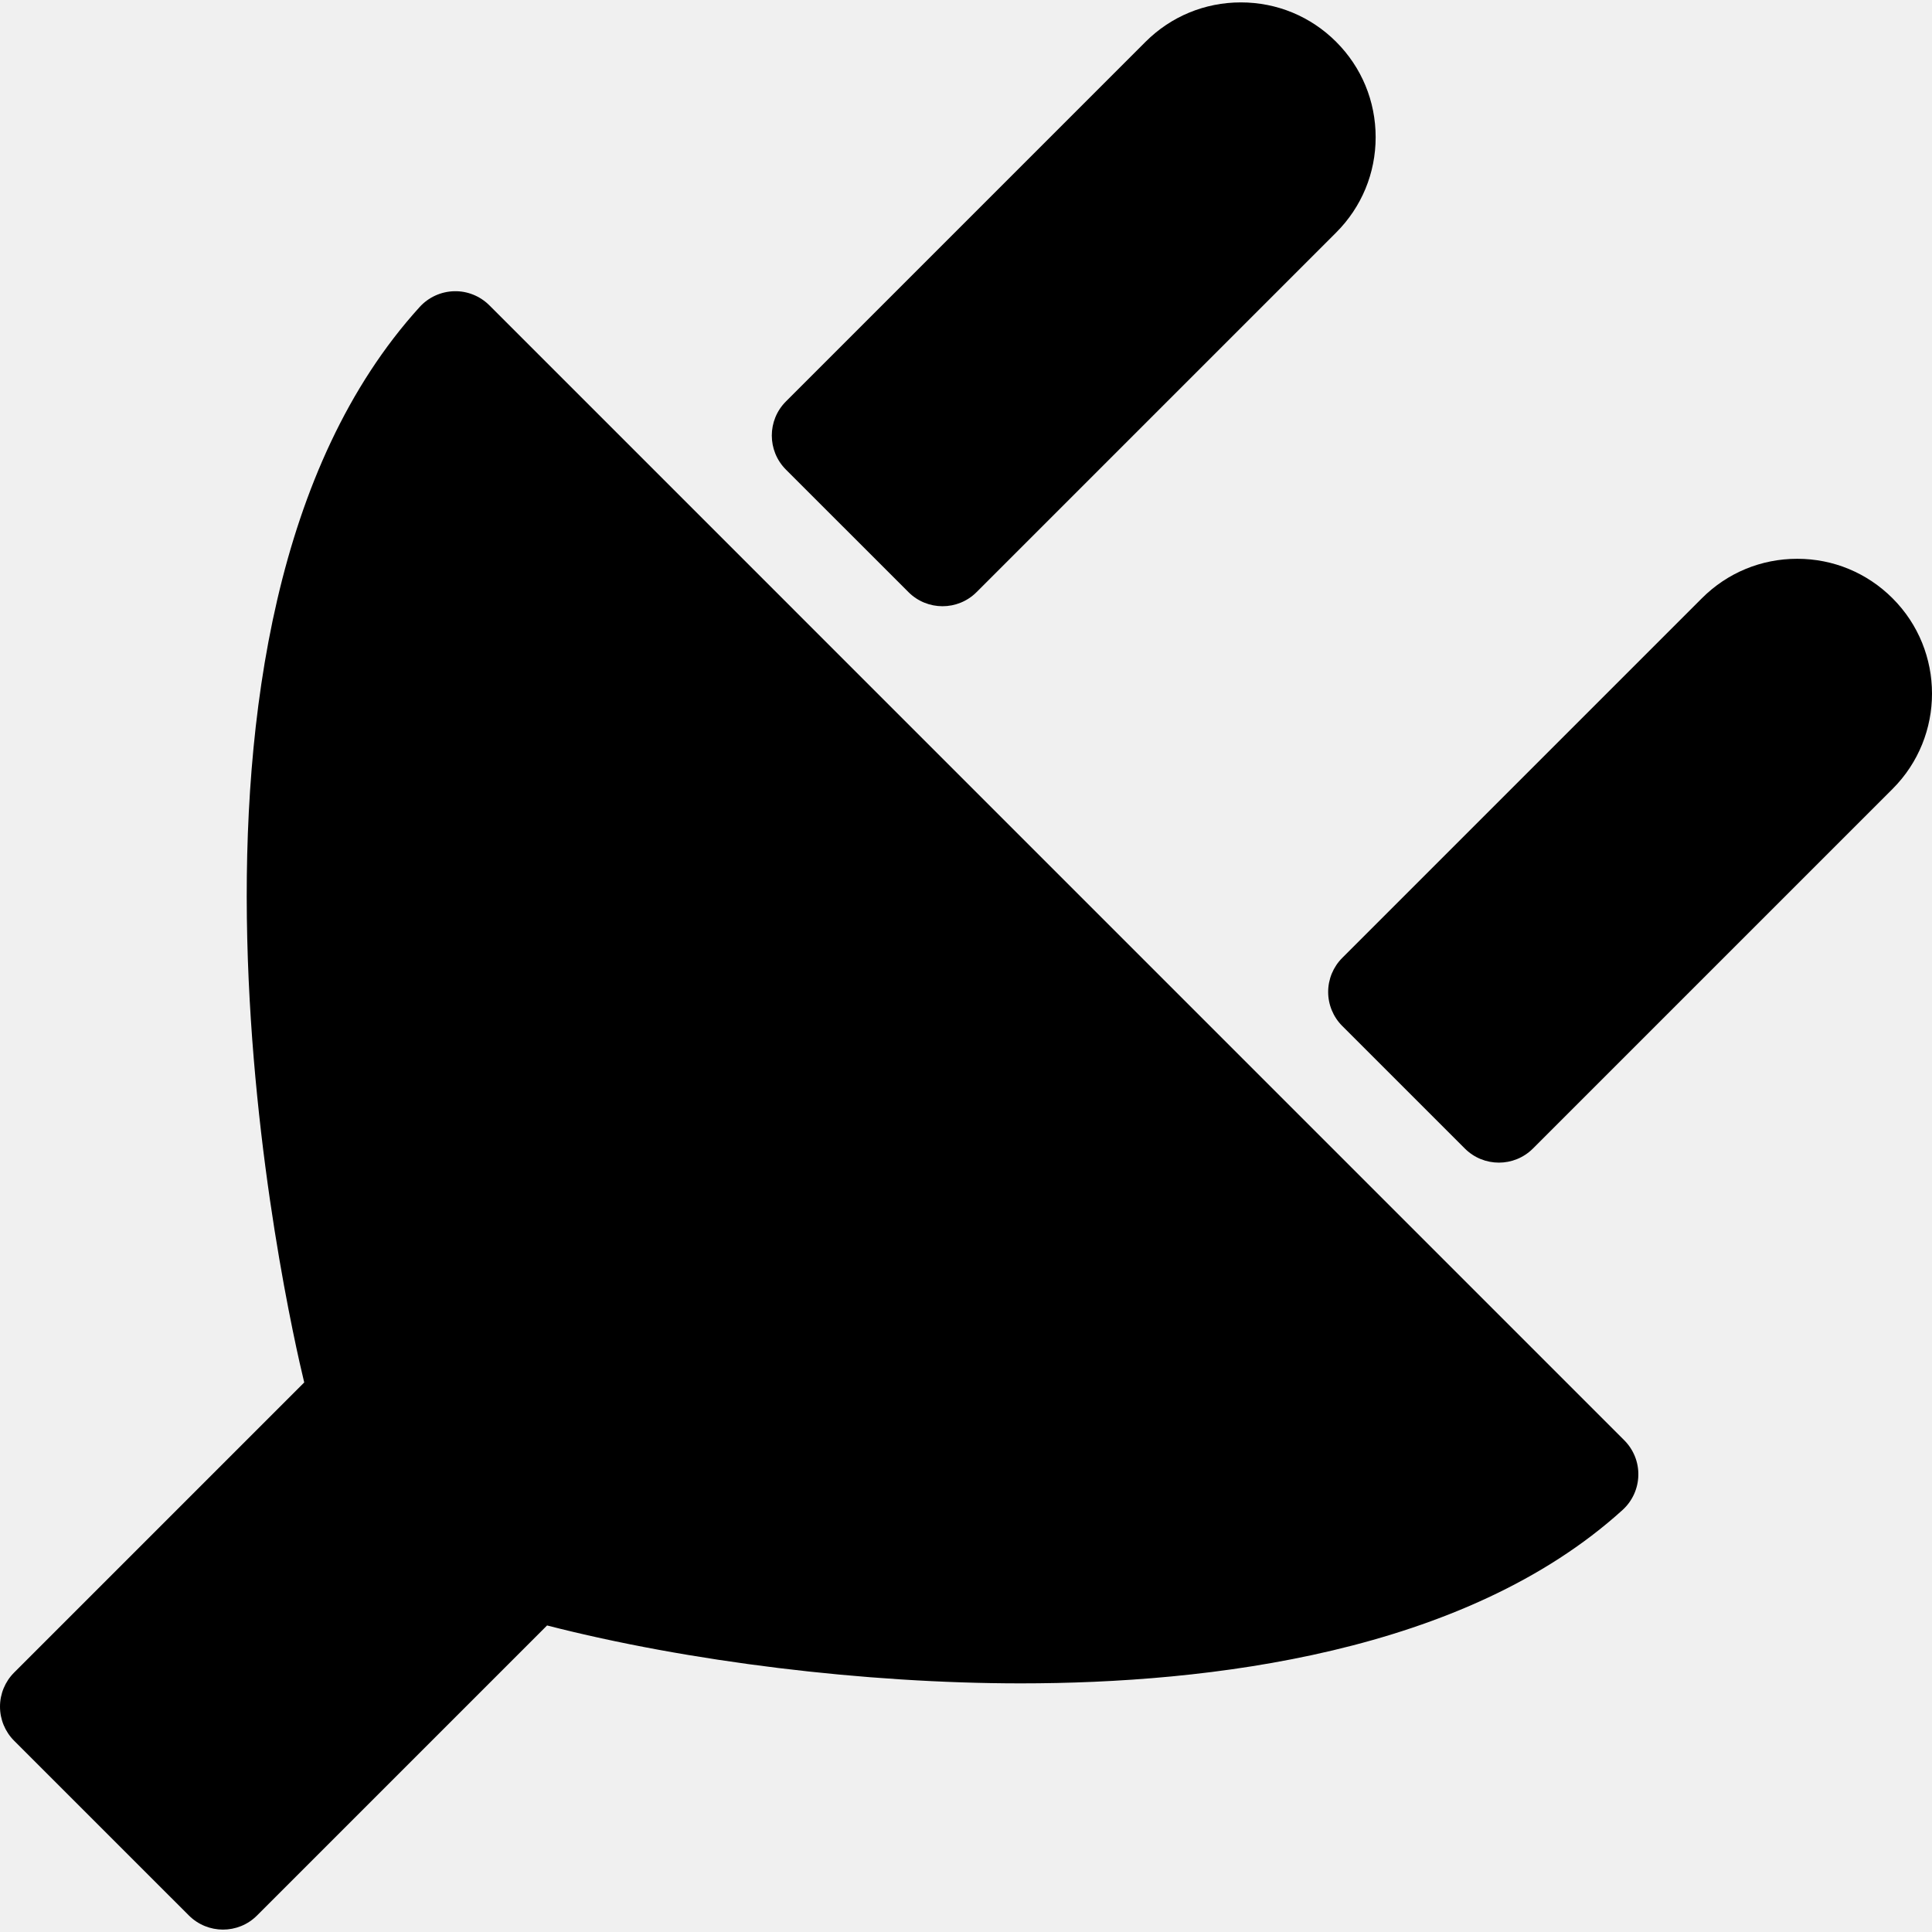
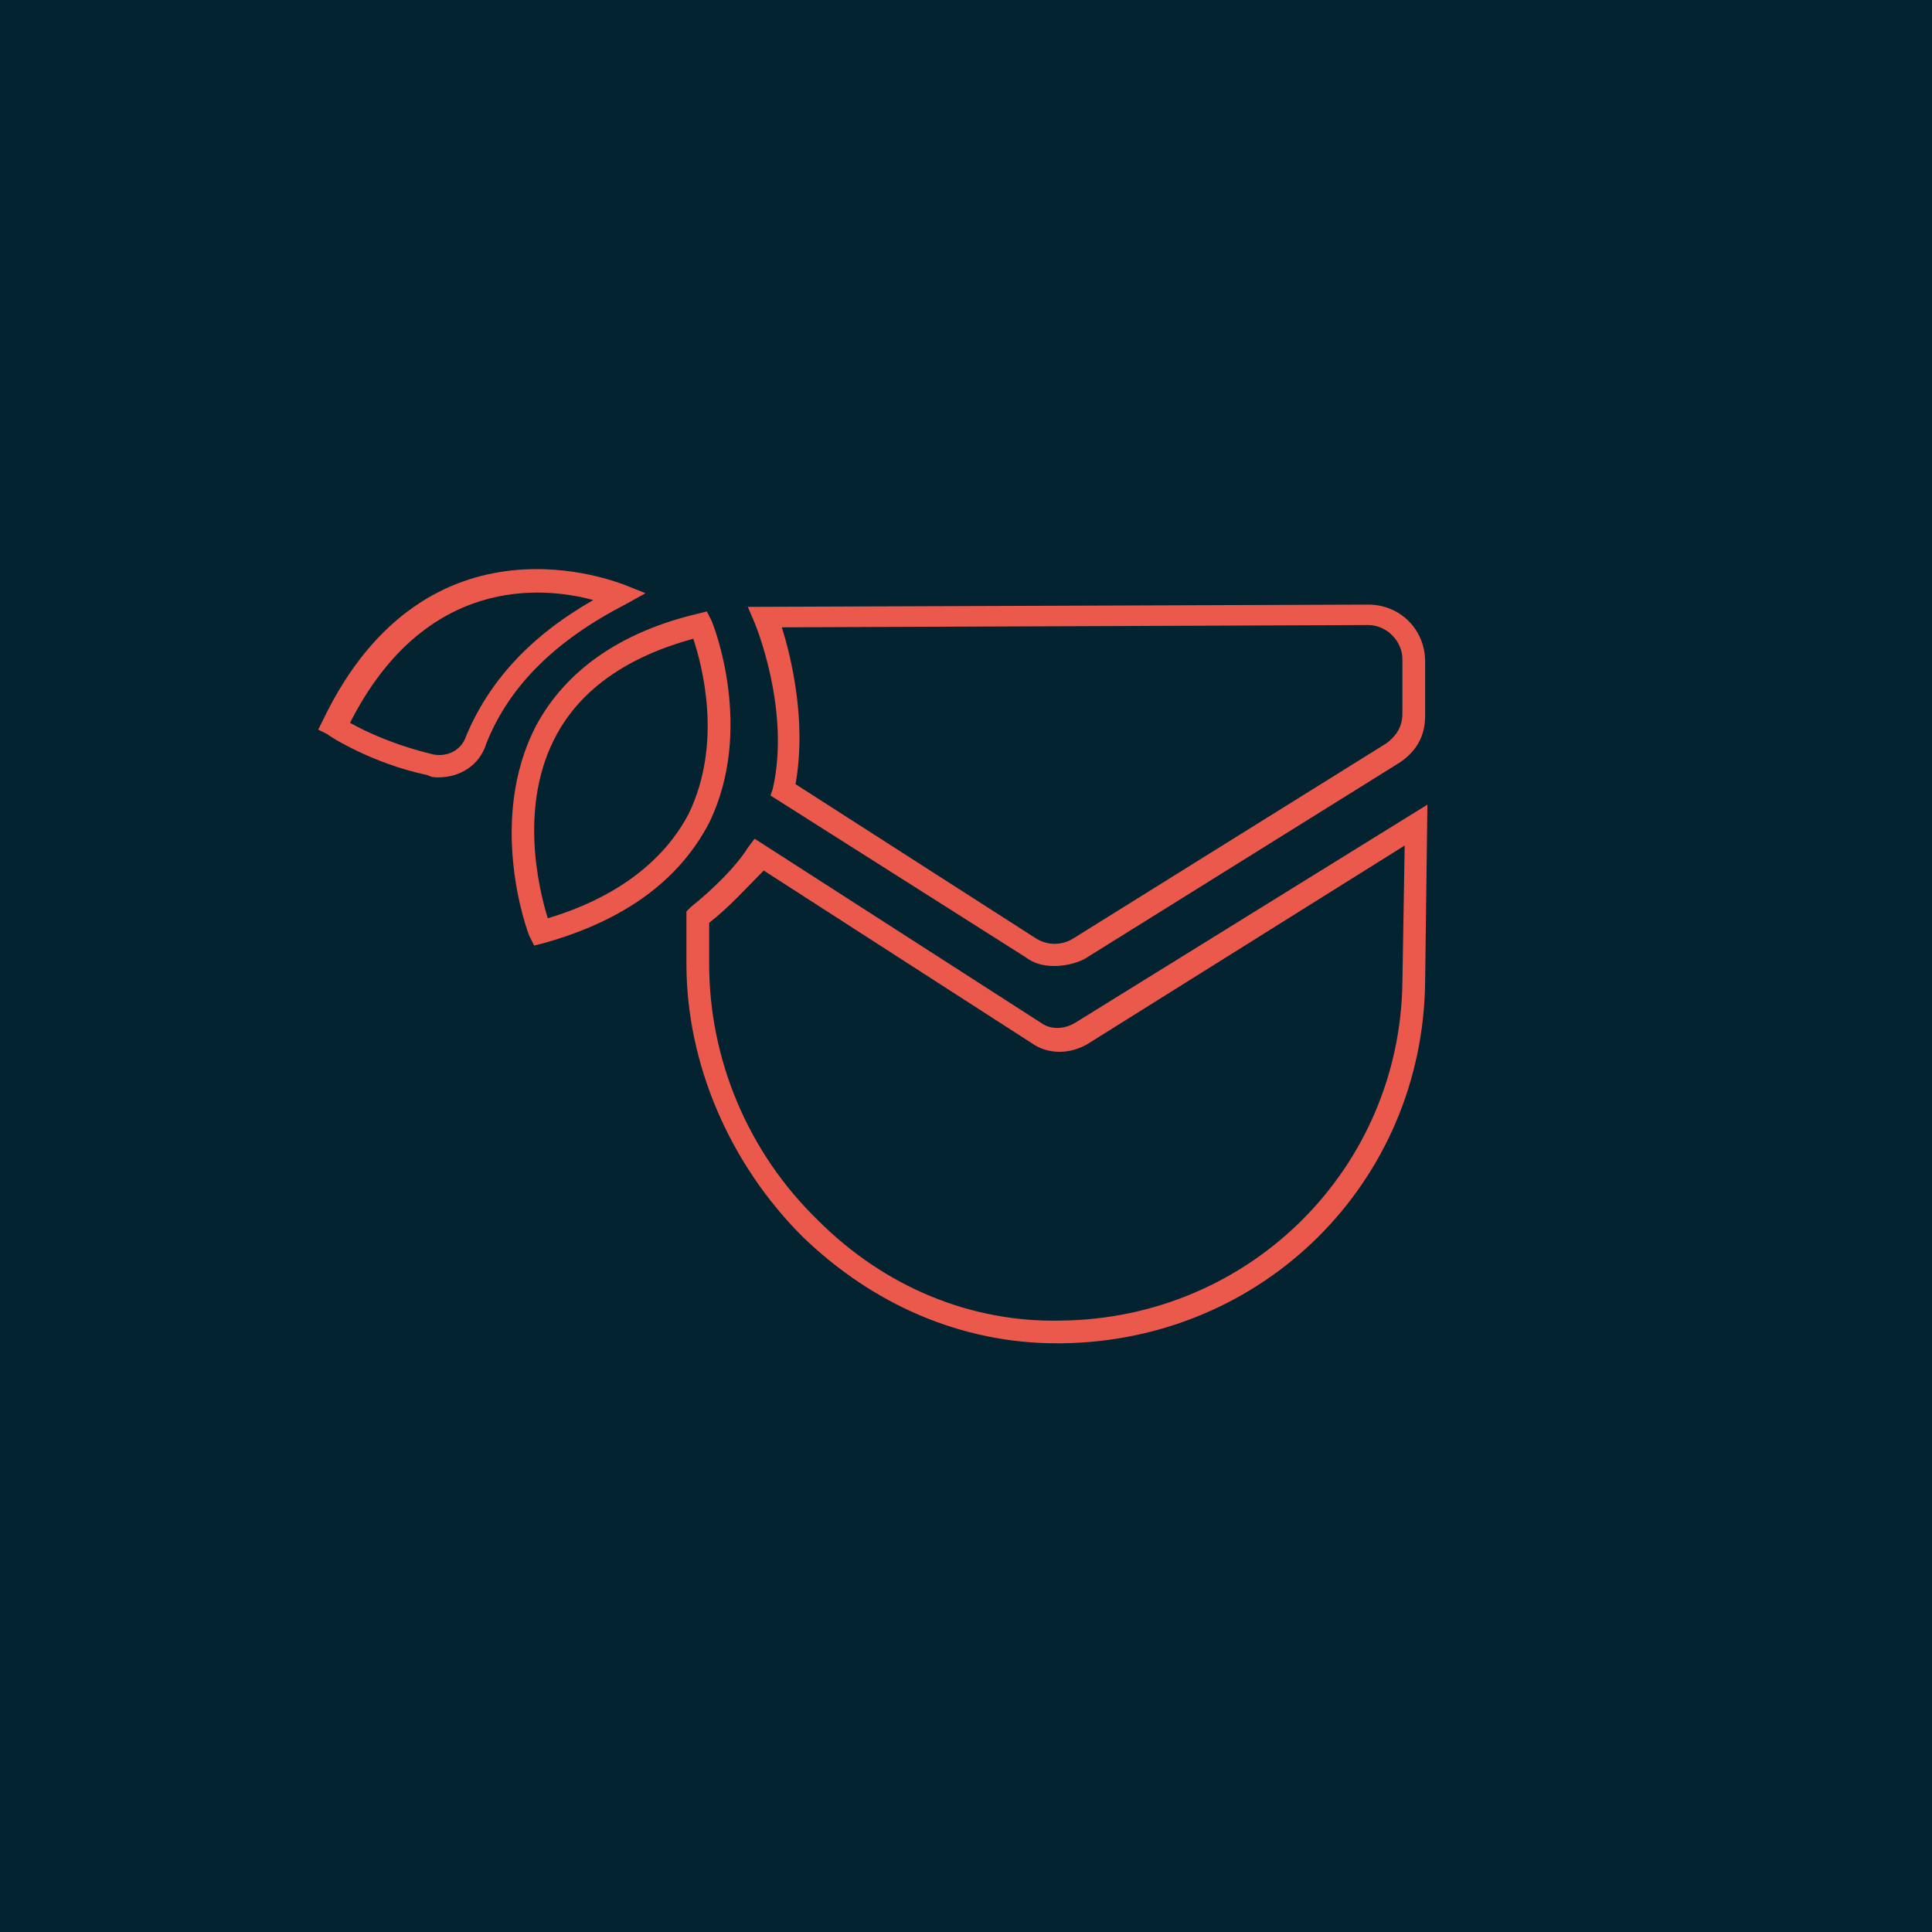
- <svg xmlns="http://www.w3.org/2000/svg" version="1.1" id="Capa_1" x="0px" y="0px" width="99.012px" height="99.012px" viewBox="0 0 99.012 99.012" style="enable-background:new 0 0 99.012 99.012;" xml:space="preserve">
-   <g>
+ <svg xmlns="http://www.w3.org/2000/svg" version="1.1" x="0px" y="0px" viewBox="0 0 85 85" style="enable-background:new 0 0 85 85;" xml:space="preserve">
+   <style type="text/css">
+ 	.st0{fill:none;stroke:#02232F;stroke-width:2.7;stroke-linecap:round;stroke-linejoin:round;stroke-miterlimit:10;}
+ 	.st1{fill:none;stroke:#02232F;stroke-width:1.89;stroke-linecap:round;stroke-linejoin:round;stroke-miterlimit:10;}
+ 	.st2{fill:none;stroke:#02232F;stroke-width:1.89;stroke-linejoin:round;stroke-miterlimit:10;stroke-dasharray:2.7,2.7;}
+ 	.st3{fill:none;stroke:#02232F;stroke-width:1.89;stroke-linejoin:round;}
+ 	.st4{fill:none;stroke:#02232F;stroke-width:1.89;stroke-linejoin:round;stroke-dasharray:2.546,2.546;}
+ 	.st5{fill:none;stroke:#02232F;stroke-width:1.903;stroke-linejoin:round;}
+ 	.st6{fill:none;stroke:#02232F;stroke-width:1.903;stroke-linejoin:round;stroke-dasharray:2.717,2.717;}
+ 	.st7{fill:none;stroke:#02232F;stroke-width:1.903;stroke-linejoin:round;stroke-dasharray:2.716,2.716;}
+ 	.st8{fill:none;stroke:#02232F;stroke-width:2.719;stroke-linecap:round;stroke-linejoin:round;stroke-miterlimit:10;}
+ 	.st9{fill:none;stroke:#02232F;stroke-width:1.903;stroke-linecap:round;stroke-linejoin:round;stroke-miterlimit:10;}
+ 	.st10{fill:none;stroke:#02232F;stroke-width:1.903;stroke-linejoin:round;stroke-dasharray:2.563,2.563;}
+ 	.st11{fill:none;stroke:#02232F;stroke-width:2.707;stroke-linecap:round;stroke-linejoin:round;stroke-miterlimit:10;}
+ 	.st12{fill:none;stroke:#02232F;stroke-width:1.895;stroke-linecap:round;stroke-linejoin:round;stroke-miterlimit:10;}
+ 	.st13{fill:none;stroke:#02232F;stroke-width:2.693;stroke-linecap:round;stroke-linejoin:round;stroke-miterlimit:10;}
+ 	.st14{fill:#02232F;}
+ 	.st15{fill:none;stroke:#02232F;stroke-width:1.885;stroke-linecap:round;stroke-linejoin:round;stroke-miterlimit:10;}
+ 	.st16{fill:none;stroke:#02232F;stroke-width:2.708;stroke-linecap:round;stroke-linejoin:round;stroke-miterlimit:10;}
+ 	.st17{fill:none;stroke:#02232F;stroke-width:2.031;stroke-linecap:round;stroke-linejoin:round;stroke-miterlimit:10;}
+ 	.st18{fill:none;stroke:#02232F;stroke-width:1.896;stroke-linejoin:round;}
+ 	.st19{fill:none;stroke:#02232F;stroke-width:1.896;stroke-linejoin:round;stroke-dasharray:2.639,2.639;}
+ 	.st20{fill:none;stroke:#02232F;stroke-width:1.896;stroke-linecap:round;stroke-linejoin:round;stroke-miterlimit:10;}
+ 	.st21{fill:none;stroke:#02232F;stroke-width:1.896;stroke-linejoin:round;stroke-dasharray:2.823,2.823;}
+ 	.st22{fill:none;stroke:#02232F;stroke-width:1.354;stroke-linecap:round;stroke-linejoin:round;stroke-miterlimit:10;}
+ 	.st23{fill:none;stroke:#02232F;stroke-width:1.881;stroke-linecap:round;stroke-linejoin:round;stroke-miterlimit:10;}
+ 	.st24{fill:none;stroke:#02232F;stroke-width:1.316;stroke-linecap:round;stroke-linejoin:round;stroke-miterlimit:10;}
+ 	.st25{fill:none;stroke:#02232F;stroke-width:1.316;stroke-linejoin:round;}
+ 	.st26{fill:none;stroke:#02232F;stroke-width:1.316;stroke-linejoin:round;stroke-dasharray:1.257,1.257;}
+ 	.st27{fill:none;stroke:#02232F;stroke-width:1.316;stroke-linejoin:round;stroke-dasharray:1.51,1.51;}
+ 	.st28{fill:none;stroke:#02232F;stroke-width:1.316;stroke-linejoin:round;stroke-dasharray:1.408,1.408;}
+ 	.st29{fill:none;stroke:#02232F;stroke-width:2.678;stroke-linecap:round;stroke-linejoin:round;stroke-miterlimit:10;}
+ 	.st30{fill:none;stroke:#02232F;stroke-width:1.875;stroke-linecap:round;stroke-linejoin:round;stroke-miterlimit:10;}
+ 	.st31{fill:none;stroke:#02232F;stroke-width:1.913;stroke-linecap:round;stroke-linejoin:round;stroke-miterlimit:10;}
+ 	.st32{fill:none;stroke:#02232F;stroke-width:2.733;stroke-linecap:round;stroke-linejoin:round;stroke-miterlimit:10;}
+ 	.st33{fill:none;stroke:#02232F;stroke-width:1.901;stroke-linejoin:round;}
+ 	.st34{fill:none;stroke:#02232F;stroke-width:1.901;stroke-linejoin:round;stroke-dasharray:2.78,2.78;}
+ 	.st35{fill:none;stroke:#02232F;stroke-width:1.901;stroke-linejoin:round;stroke-dasharray:2.779,2.779;}
+ 	.st36{fill:none;stroke:#02232F;stroke-width:2.715;stroke-linecap:round;stroke-linejoin:round;stroke-miterlimit:10;}
+ 	.st37{fill:none;stroke:#02232F;stroke-width:1.901;stroke-linecap:round;stroke-linejoin:round;stroke-miterlimit:10;}
+ 	.st38{fill:none;stroke:#02232F;stroke-width:1.938;stroke-linecap:round;stroke-linejoin:round;stroke-miterlimit:10;}
+ 	.st39{fill:none;stroke:#02232F;stroke-width:1.875;stroke-linejoin:round;}
+ 	.st40{fill:none;stroke:#02232F;stroke-width:1.875;stroke-linejoin:round;stroke-dasharray:2.864,2.864;}
+ 	.st41{fill:none;stroke:#02232F;stroke-width:1.875;stroke-linejoin:round;stroke-dasharray:2.84,2.84;}
+ 	.st42{fill:none;stroke:#02232F;stroke-width:1.339;stroke-linecap:round;stroke-linejoin:round;stroke-miterlimit:10;}
+ 	.st43{fill:none;stroke:#02232F;stroke-width:2.724;stroke-linecap:round;stroke-linejoin:round;stroke-miterlimit:10;}
+ 	.st44{fill:none;stroke:#02232F;stroke-width:1.907;stroke-linejoin:round;stroke-miterlimit:10;stroke-dasharray:2.724,2.724;}
+ 	.st45{fill:none;stroke:#02232F;stroke-width:1.907;stroke-linecap:round;stroke-linejoin:round;stroke-miterlimit:10;}
+ 	.st46{fill:none;stroke:#02232F;stroke-width:2.705;stroke-linecap:round;stroke-linejoin:round;stroke-miterlimit:10;}
+ 	.st47{fill:none;stroke:#02232F;stroke-width:1.894;stroke-linecap:round;stroke-linejoin:round;stroke-miterlimit:10;}
+ 	.st48{fill:none;stroke:#02232F;stroke-width:1.894;stroke-linejoin:round;}
+ 	.st49{fill:none;stroke:#02232F;stroke-width:1.894;stroke-linejoin:round;stroke-dasharray:2.565,2.565;}
+ 	.st50{fill:none;stroke:#02232F;stroke-width:1.894;stroke-linejoin:round;stroke-dasharray:2.94,2.94;}
+ 	.st51{fill:none;stroke:#02232F;stroke-width:1.353;stroke-linecap:round;stroke-linejoin:round;stroke-miterlimit:10;}
+ 	.st52{fill:none;stroke:#02232F;stroke-width:2.7;stroke-linecap:round;stroke-linejoin:round;stroke-miterlimit:10;}
+ 	.st53{fill:none;stroke:#02232F;stroke-width:1.89;stroke-linecap:round;stroke-linejoin:round;stroke-miterlimit:10;}
+ 	.st54{fill:none;stroke:#02232F;stroke-width:1.89;stroke-linejoin:round;stroke-miterlimit:10;stroke-dasharray:2.7,2.7;}
+ 	.st55{fill:none;stroke:#02232F;stroke-width:1.885;stroke-linejoin:round;}
+ 	.st56{fill:none;stroke:#02232F;stroke-width:1.885;stroke-linejoin:round;stroke-dasharray:2.619,2.619;}
+ 	.st57{fill:none;stroke:#02232F;stroke-width:1.885;stroke-linejoin:round;stroke-dasharray:2.672,2.672;}
+ 	.st58{fill:none;stroke:#02232F;stroke-width:1.885;stroke-linejoin:round;stroke-dasharray:2.614,2.614;}
+ 	.st59{fill:none;stroke:#02232F;stroke-width:1.885;stroke-linejoin:round;stroke-dasharray:2.636,2.636;}
+ 	.st60{fill:none;stroke:#02232F;stroke-width:1.875;stroke-linejoin:round;stroke-miterlimit:10;stroke-dasharray:2.678,2.678;}
+ 	.st61{fill:none;stroke:#231F20;stroke-width:1.899;stroke-linejoin:round;stroke-miterlimit:10;}
+ 	.st62{fill:none;stroke:#02232F;stroke-width:1.903;stroke-linejoin:round;stroke-dasharray:2.811,2.811;}
+ 	.st63{fill:none;stroke:#02232F;stroke-width:1.903;stroke-linejoin:round;stroke-dasharray:2.897,2.897;}
+ 	.st64{fill:none;stroke:#02232F;stroke-width:1.903;stroke-linejoin:round;stroke-miterlimit:10;stroke-dasharray:2.719,2.719;}
+ 	.st65{fill:none;stroke:#02232F;stroke-width:1.895;stroke-linejoin:round;}
+ 	.st66{fill:none;stroke:#02232F;stroke-width:1.895;stroke-linejoin:round;stroke-dasharray:2.863,2.863;}
+ 	.st67{fill:none;stroke:#02232F;stroke-width:1.895;stroke-linejoin:round;stroke-dasharray:2.358,2.358;}
+ 	.st68{fill:none;stroke:#02232F;stroke-width:1.895;stroke-linejoin:round;stroke-dasharray:2.836,2.836;}
+ 	.st69{fill:none;stroke:#02232F;stroke-width:1.895;stroke-linejoin:round;stroke-dasharray:2.942,2.942;}
+ 	.st70{fill:none;stroke:#02232F;stroke-width:1.895;stroke-linejoin:round;stroke-dasharray:2.723,2.723;}
+ 	.st71{fill:none;stroke:#02232F;stroke-width:1.895;stroke-linejoin:round;stroke-dasharray:2.148,2.148;}
+ 	.st72{fill:none;stroke:#02232F;stroke-width:1.913;stroke-linejoin:round;stroke-miterlimit:10;stroke-dasharray:2.733,2.733;}
+ 	.st73{fill:none;stroke:#02232F;stroke-width:1.367;stroke-linecap:round;stroke-linejoin:round;stroke-miterlimit:10;}
+ 	.st74{fill:none;stroke:#02232F;stroke-width:1.907;stroke-linejoin:round;}
+ 	.st75{fill:none;stroke:#02232F;stroke-width:1.907;stroke-linejoin:round;stroke-dasharray:3.412,3.412;}
+ 	.st76{fill:none;stroke:#02232F;stroke-width:1.907;stroke-linejoin:round;stroke-dasharray:2.648,2.648;}
+ 	.st77{fill:none;stroke:#02232F;stroke-width:1.907;stroke-linejoin:round;stroke-dasharray:2.629,2.629;}
+ 	.st78{fill:none;stroke:#02232F;stroke-width:1.907;stroke-linejoin:round;stroke-dasharray:2.325,2.325;}
+ 	.st79{display:none;opacity:0.24;fill:none;stroke:#231F20;stroke-miterlimit:10;}
+ 	.st80{fill:none;stroke:#02232F;stroke-linecap:round;stroke-linejoin:round;stroke-miterlimit:10;}
+ 	.st81{fill:none;stroke:#FFFFFF;stroke-miterlimit:10;}
+ 	.st82{fill:none;stroke:#EB594D;stroke-miterlimit:10;}
+ 	.st83{fill:#EB594D;}
+ 	.st84{fill:none;stroke:#02232F;stroke-miterlimit:10;}
+ </style>
+   <g id="Warstwa_1">
+ </g>
+   <g id="piktogram">
+ </g>
+   <g id="Warstwa_3">
+     <rect x="0" class="st14" width="85" height="85" />
    <g>
-       <path d="M25.08,15.648c-0.478-0.478-1.135-0.742-1.805-0.723c-0.675,0.017-1.314,0.309-1.768,0.808    c-14.829,16.325-6.762,51.623-5.916,55.115L0.723,85.717C0.26,86.18,0,86.808,0,87.463c0,0.654,0.26,1.283,0.723,1.746    l8.958,8.957c0.482,0.48,1.114,0.723,1.746,0.723c0.631,0,1.264-0.24,1.745-0.723l14.865-14.864    c7.237,1.859,16.289,2.968,24.28,2.968c9.599,0,22.739-1.543,30.836-8.886c0.5-0.454,0.793-1.093,0.809-1.769    c0.018-0.676-0.245-1.328-0.723-1.805L25.08,15.648z" />
-       <path d="M46.557,30.345c0.482,0.482,1.114,0.723,1.746,0.723c0.632,0,1.264-0.241,1.746-0.724l18.428-18.428    c1.305-1.305,2.023-3.04,2.023-4.885c0-1.846-0.719-3.582-2.023-4.886c-1.305-1.305-3.039-2.022-4.885-2.022    c-1.845,0-3.581,0.718-4.887,2.022L40.277,20.574c-0.964,0.964-0.964,2.527,0,3.492L46.557,30.345z" />
-       <path d="M96.99,30.661c-1.305-1.305-3.039-2.024-4.885-2.024c-1.847,0-3.582,0.718-4.886,2.023L68.79,49.089    c-0.464,0.463-0.724,1.091-0.724,1.746s0.26,1.282,0.724,1.746l6.28,6.278c0.481,0.482,1.113,0.724,1.746,0.724    c0.631,0,1.264-0.241,1.746-0.724l18.43-18.429C99.686,37.735,99.686,33.353,96.99,30.661z" />
+       <g>
+         <path class="st83" d="M23.5,41.6l-0.2-0.4c-0.1-0.2-1.9-5.1,0.3-9.3c1.3-2.4,3.7-4.1,7.1-4.9l0.4-0.1l0.2,0.4     c0.1,0.2,1.9,4.8-0.1,8.9c-1.3,2.5-3.7,4.3-7.3,5.3L23.5,41.6z M30.5,28.1c-2.9,0.8-4.9,2.2-6,4.2c-1.7,3.1-0.8,6.8-0.4,8.1     c3-0.9,5.1-2.5,6.2-4.6C31.8,32.7,30.9,29.3,30.5,28.1z" />
+       </g>
+       <g>
+         <path class="st83" d="M19.3,34.2c-0.2,0-0.3,0-0.5-0.1c-2.4-0.5-4.3-1.7-4.4-1.8l-0.4-0.2l0.2-0.4c4.6-9.6,13.1-6,13.2-6l1,0.4     l-0.9,0.5c-3.1,1.6-5.1,3.6-6.1,6.1C21.1,33.7,20.2,34.2,19.3,34.2z M15.4,31.8c0.7,0.4,2,1,3.7,1.4c0.6,0.1,1.2-0.2,1.4-0.8     c1-2.4,2.8-4.4,5.6-6C23.9,25.8,18.7,25.3,15.4,31.8z" />
+       </g>
+       <g>
+         <path class="st83" d="M46.4,42.5c-0.5,0-0.9-0.1-1.3-0.4L33.9,35l0.1-0.3c0.8-3.5-0.8-7.3-0.8-7.3l-0.3-0.7l27.3-0.1     c1.4,0,2.5,1.1,2.5,2.5v2.4c0,0.9-0.4,1.6-1.2,2.1l-13.8,8.6C47.3,42.4,46.8,42.5,46.4,42.5z M35,34.5l10.6,6.8     c0.5,0.3,1.1,0.3,1.6,0l13.8-8.6c0.4-0.3,0.7-0.7,0.7-1.3V29c0-0.8-0.7-1.5-1.5-1.5l-25.8,0.1C34.8,28.9,35.5,31.7,35,34.5z" />
+       </g>
+       <g>
+         <path class="st83" d="M46.5,59.1c-4.2,0-8.1-1.7-11.2-4.7c-3.2-3.2-5.1-7.6-5.1-12v-2.3l0.2-0.2c1-0.8,2-1.8,2.5-2.6l0.3-0.4     L45.8,45c0.4,0.3,1,0.3,1.5,0l15.5-9.6l-0.1,7.8c-0.1,8.8-7.1,15.8-16,15.9C46.6,59.1,46.5,59.1,46.5,59.1z M31.2,40.6v1.8     c0,4.2,1.7,8.3,4.8,11.3c2.9,2.9,6.7,4.5,10.7,4.4c8.3-0.1,14.9-6.7,15-14.9l0.1-6l-13.9,8.7c-0.8,0.5-1.8,0.5-2.5,0h0l-11.8-7.6     C32.9,39,32.1,39.9,31.2,40.6z" />
+       </g>
    </g>
  </g>
-   <g>
- </g>
-   <g>
- </g>
-   <g>
- </g>
-   <g>
- </g>
-   <g>
- </g>
-   <g>
- </g>
-   <g>
- </g>
-   <g>
- </g>
-   <g>
- </g>
-   <g>
- </g>
-   <g>
- </g>
-   <g>
- </g>
-   <g>
- </g>
-   <g>
- </g>
-   <g>
- </g>
</svg>
